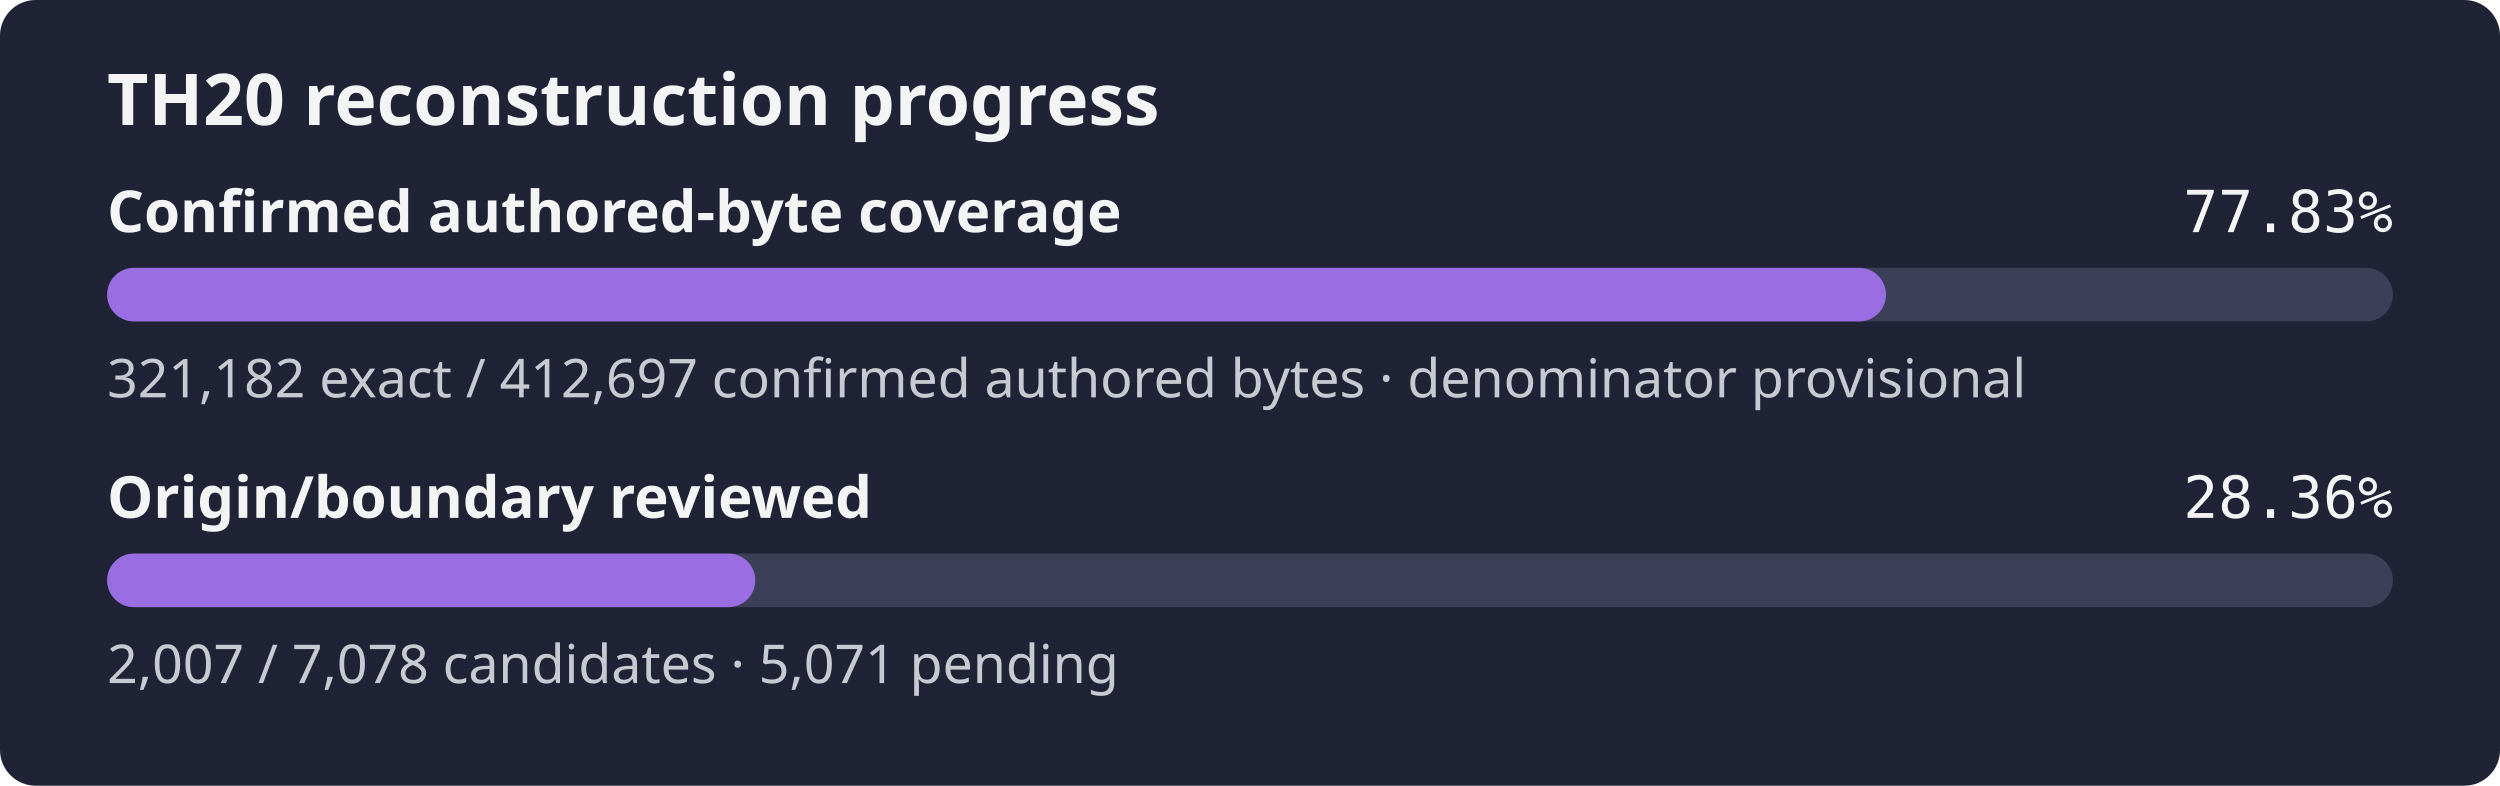
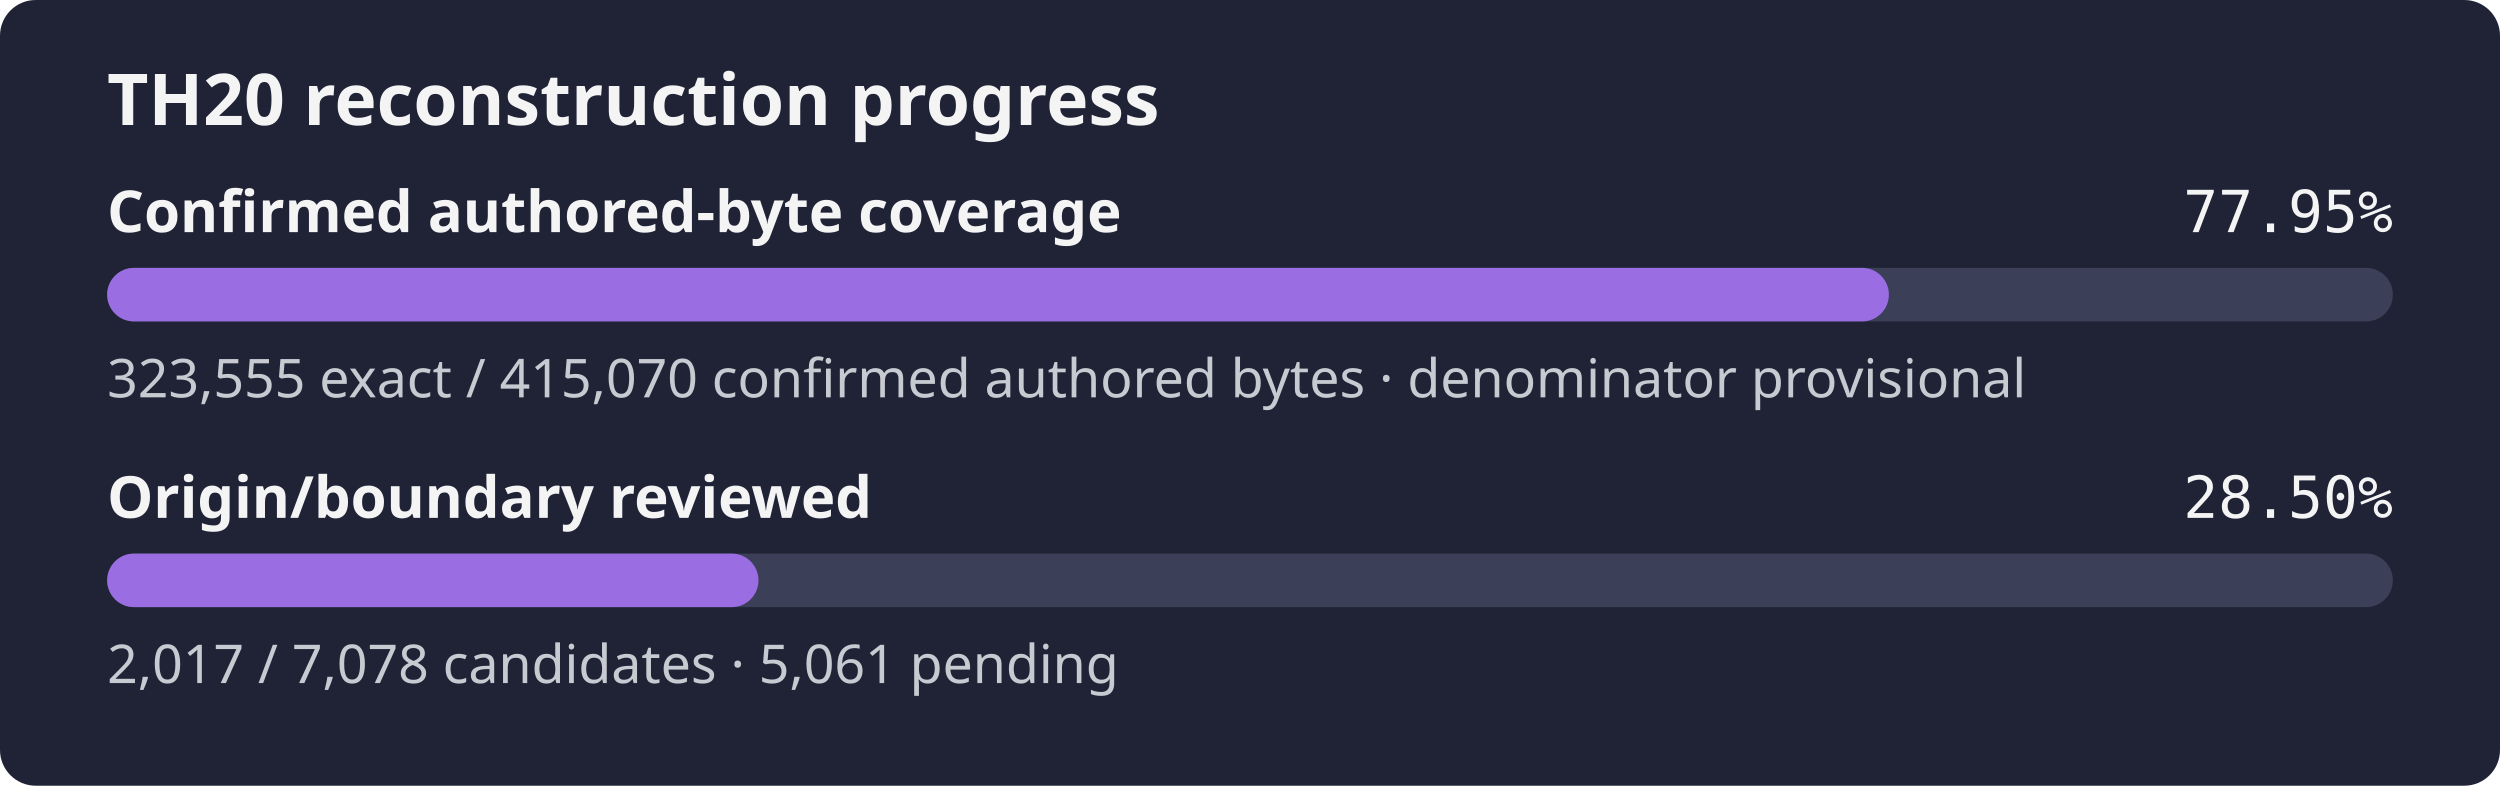
- <svg xmlns="http://www.w3.org/2000/svg" width="560" height="176" role="img" aria-label="TH20 reconstruction progress: 77.83% of the confirmed authored-byte set is exact, origin review 28.36%">
+ <svg xmlns="http://www.w3.org/2000/svg" width="560" height="176" role="img" aria-label="TH20 reconstruction progress: 77.95% of the confirmed authored-byte set is exact, origin review 28.50%">
  <rect width="560" height="176" rx="8" fill="#1f2335" />
  <text x="24" y="28" fill="#f4f4f5" font-family="sans-serif" font-size="16" font-weight="600">TH20 reconstruction progress</text>
  <text x="24" y="52" fill="#f4f4f5" font-family="sans-serif" font-size="13" font-weight="600">Confirmed authored-byte coverage</text>
-   <text x="536" y="52" fill="#f4f4f5" text-anchor="end" font-family="monospace" font-size="13">77.83%</text>
+   <text x="536" y="52" fill="#f4f4f5" text-anchor="end" font-family="monospace" font-size="13">77.95%</text>
  <rect x="24" y="60" width="512" height="12" rx="6" fill="#3b4058" />
-   <rect x="24" y="60" width="398.46" height="12" rx="6" fill="#9b6de3" />
-   <text x="24" y="89" fill="#c8cad2" font-family="sans-serif" font-size="12">321,182 exact / 412,697 confirmed authored bytes · denominator provisional</text>
+   <rect x="24" y="60" width="399.11" height="12" rx="6" fill="#9b6de3" />
+   <text x="24" y="89" fill="#c8cad2" font-family="sans-serif" font-size="12">323,555 exact / 415,070 confirmed authored bytes · denominator provisional</text>
  <text x="24" y="116" fill="#f4f4f5" font-family="sans-serif" font-size="13" font-weight="600">Origin/boundary reviewed</text>
-   <text x="536" y="116" fill="#f4f4f5" text-anchor="end" font-family="monospace" font-size="13">28.36%</text>
+   <text x="536" y="116" fill="#f4f4f5" text-anchor="end" font-family="monospace" font-size="13">28.50%</text>
  <rect x="24" y="124" width="512" height="12" rx="6" fill="#3b4058" />
-   <rect x="24" y="124" width="145.18" height="12" rx="6" fill="#9b6de3" />
-   <text x="24" y="153" fill="#c8cad2" font-family="sans-serif" font-size="12">2,007 / 7,078 candidates · 5,071 pending</text>
+   <rect x="24" y="124" width="145.90" height="12" rx="6" fill="#9b6de3" />
+   <text x="24" y="153" fill="#c8cad2" font-family="sans-serif" font-size="12">2,017 / 7,078 candidates · 5,061 pending</text>
</svg>
